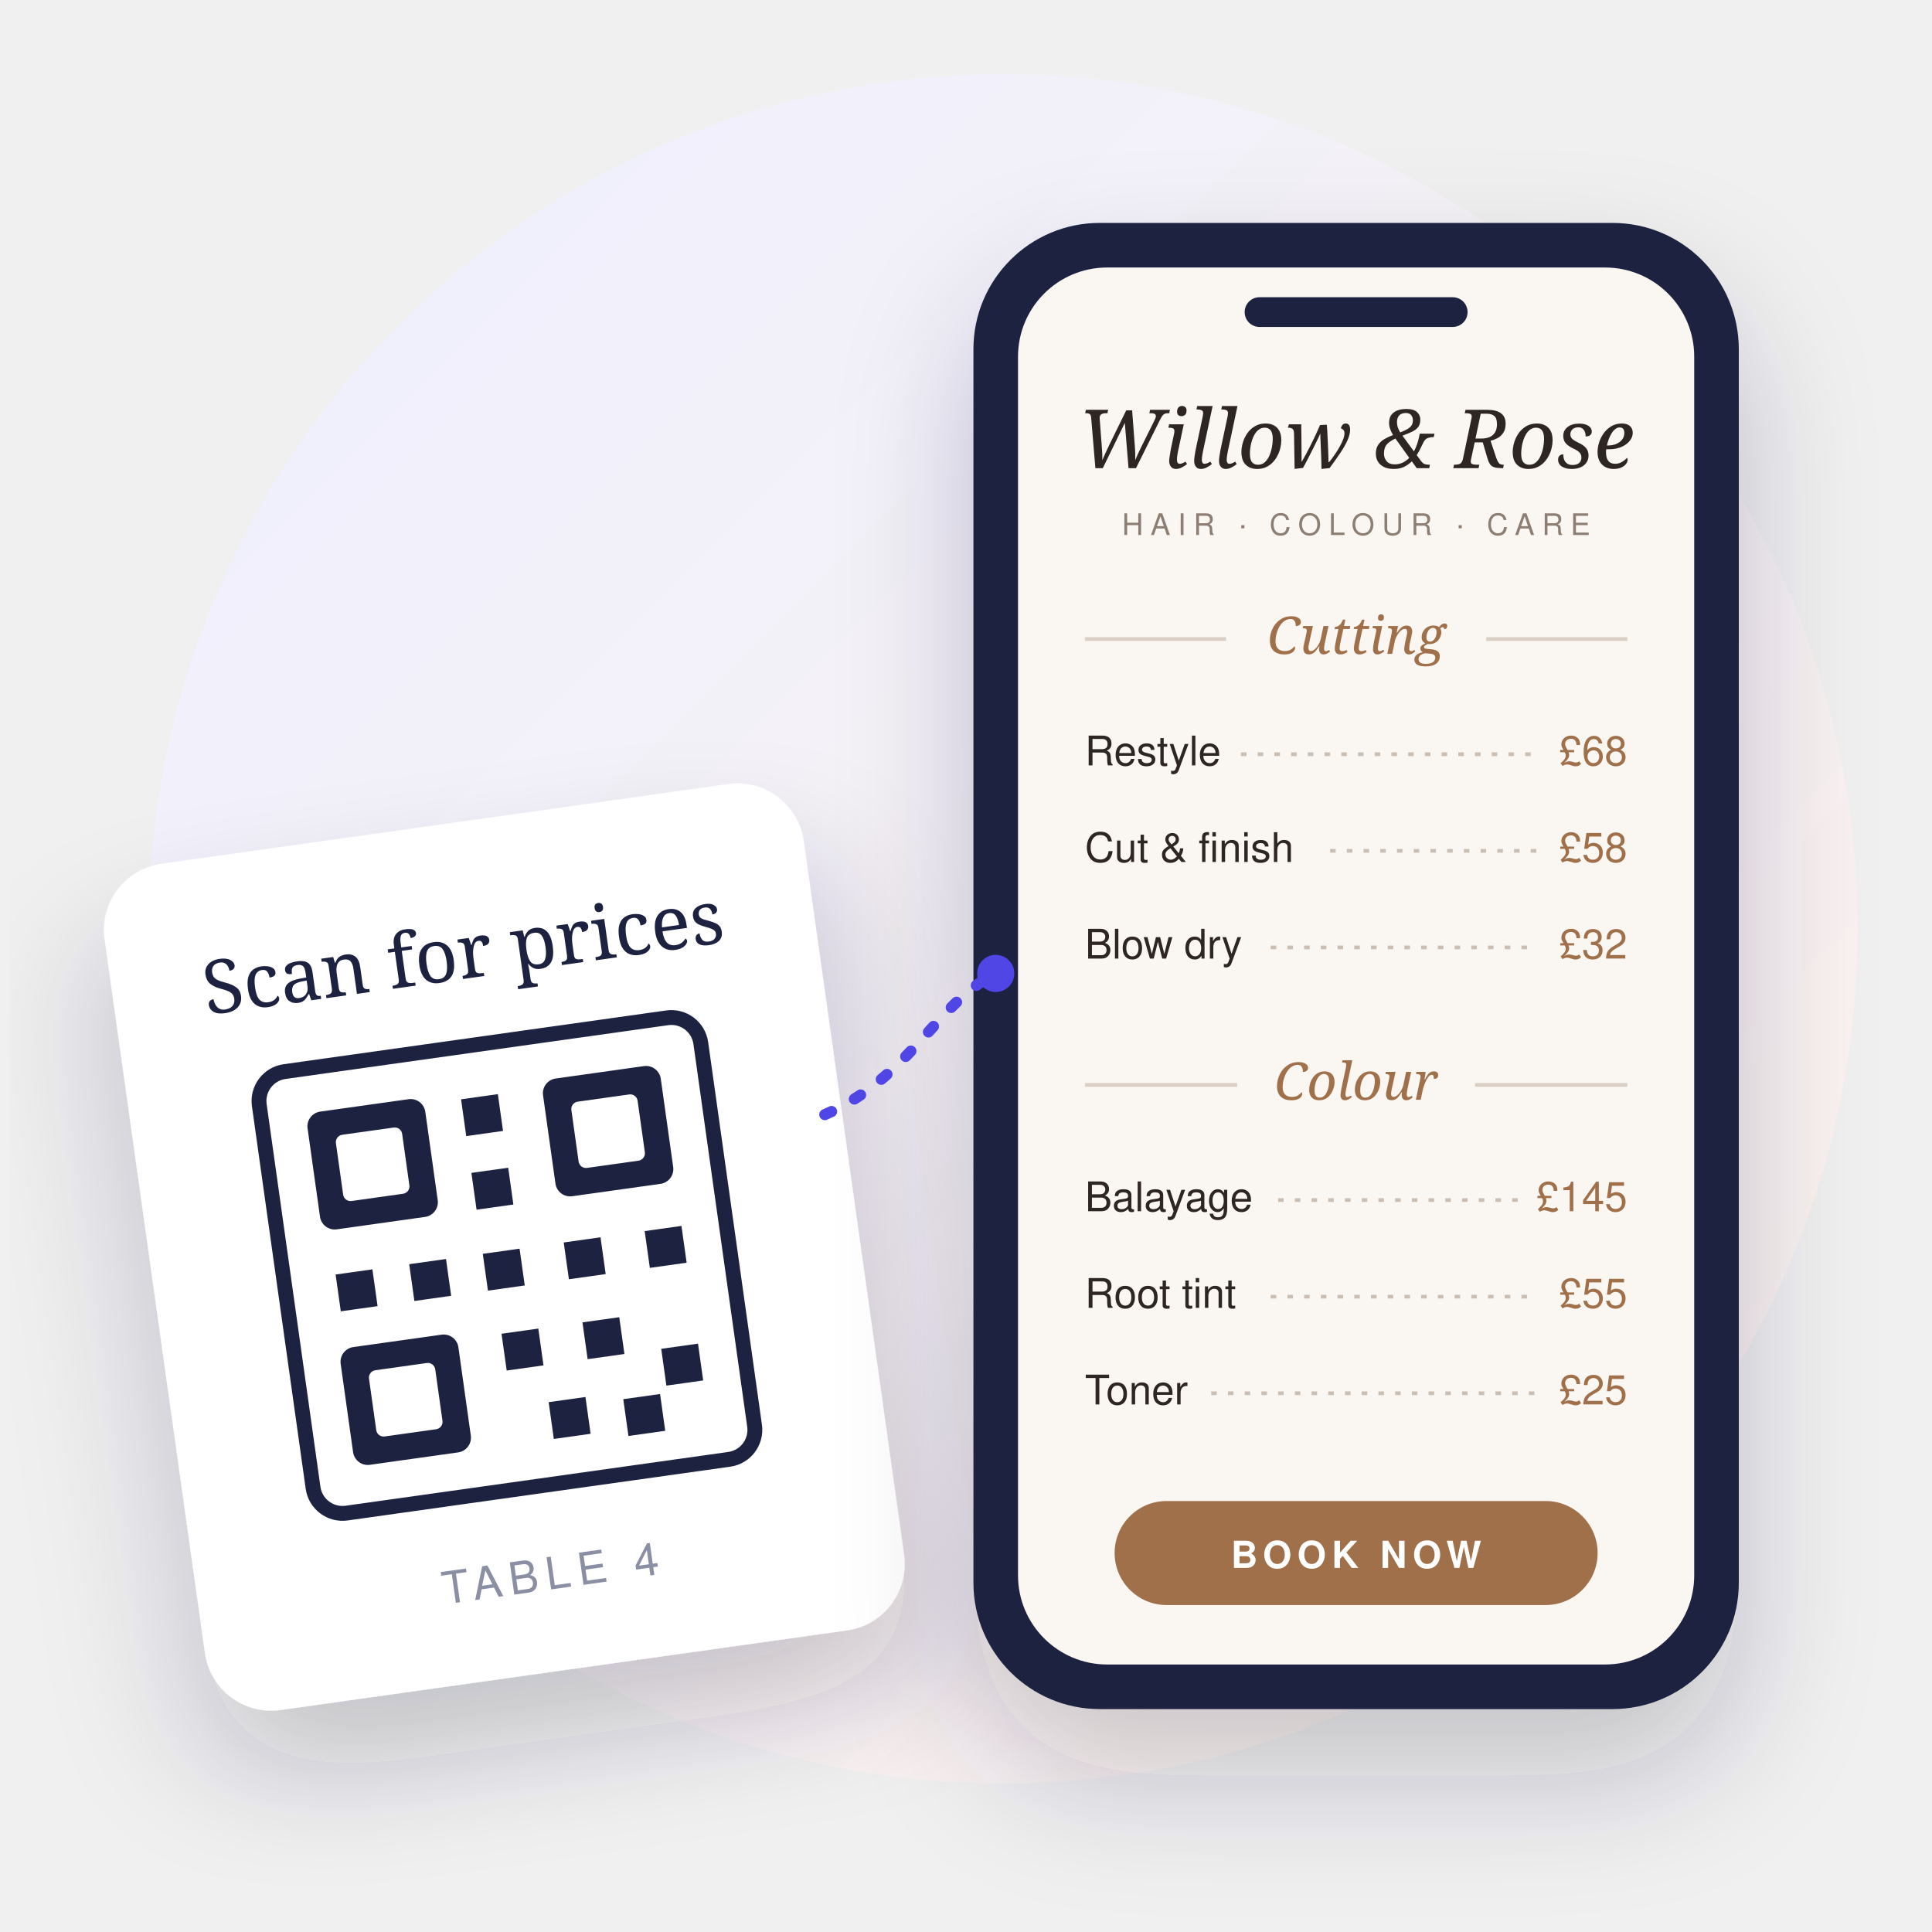
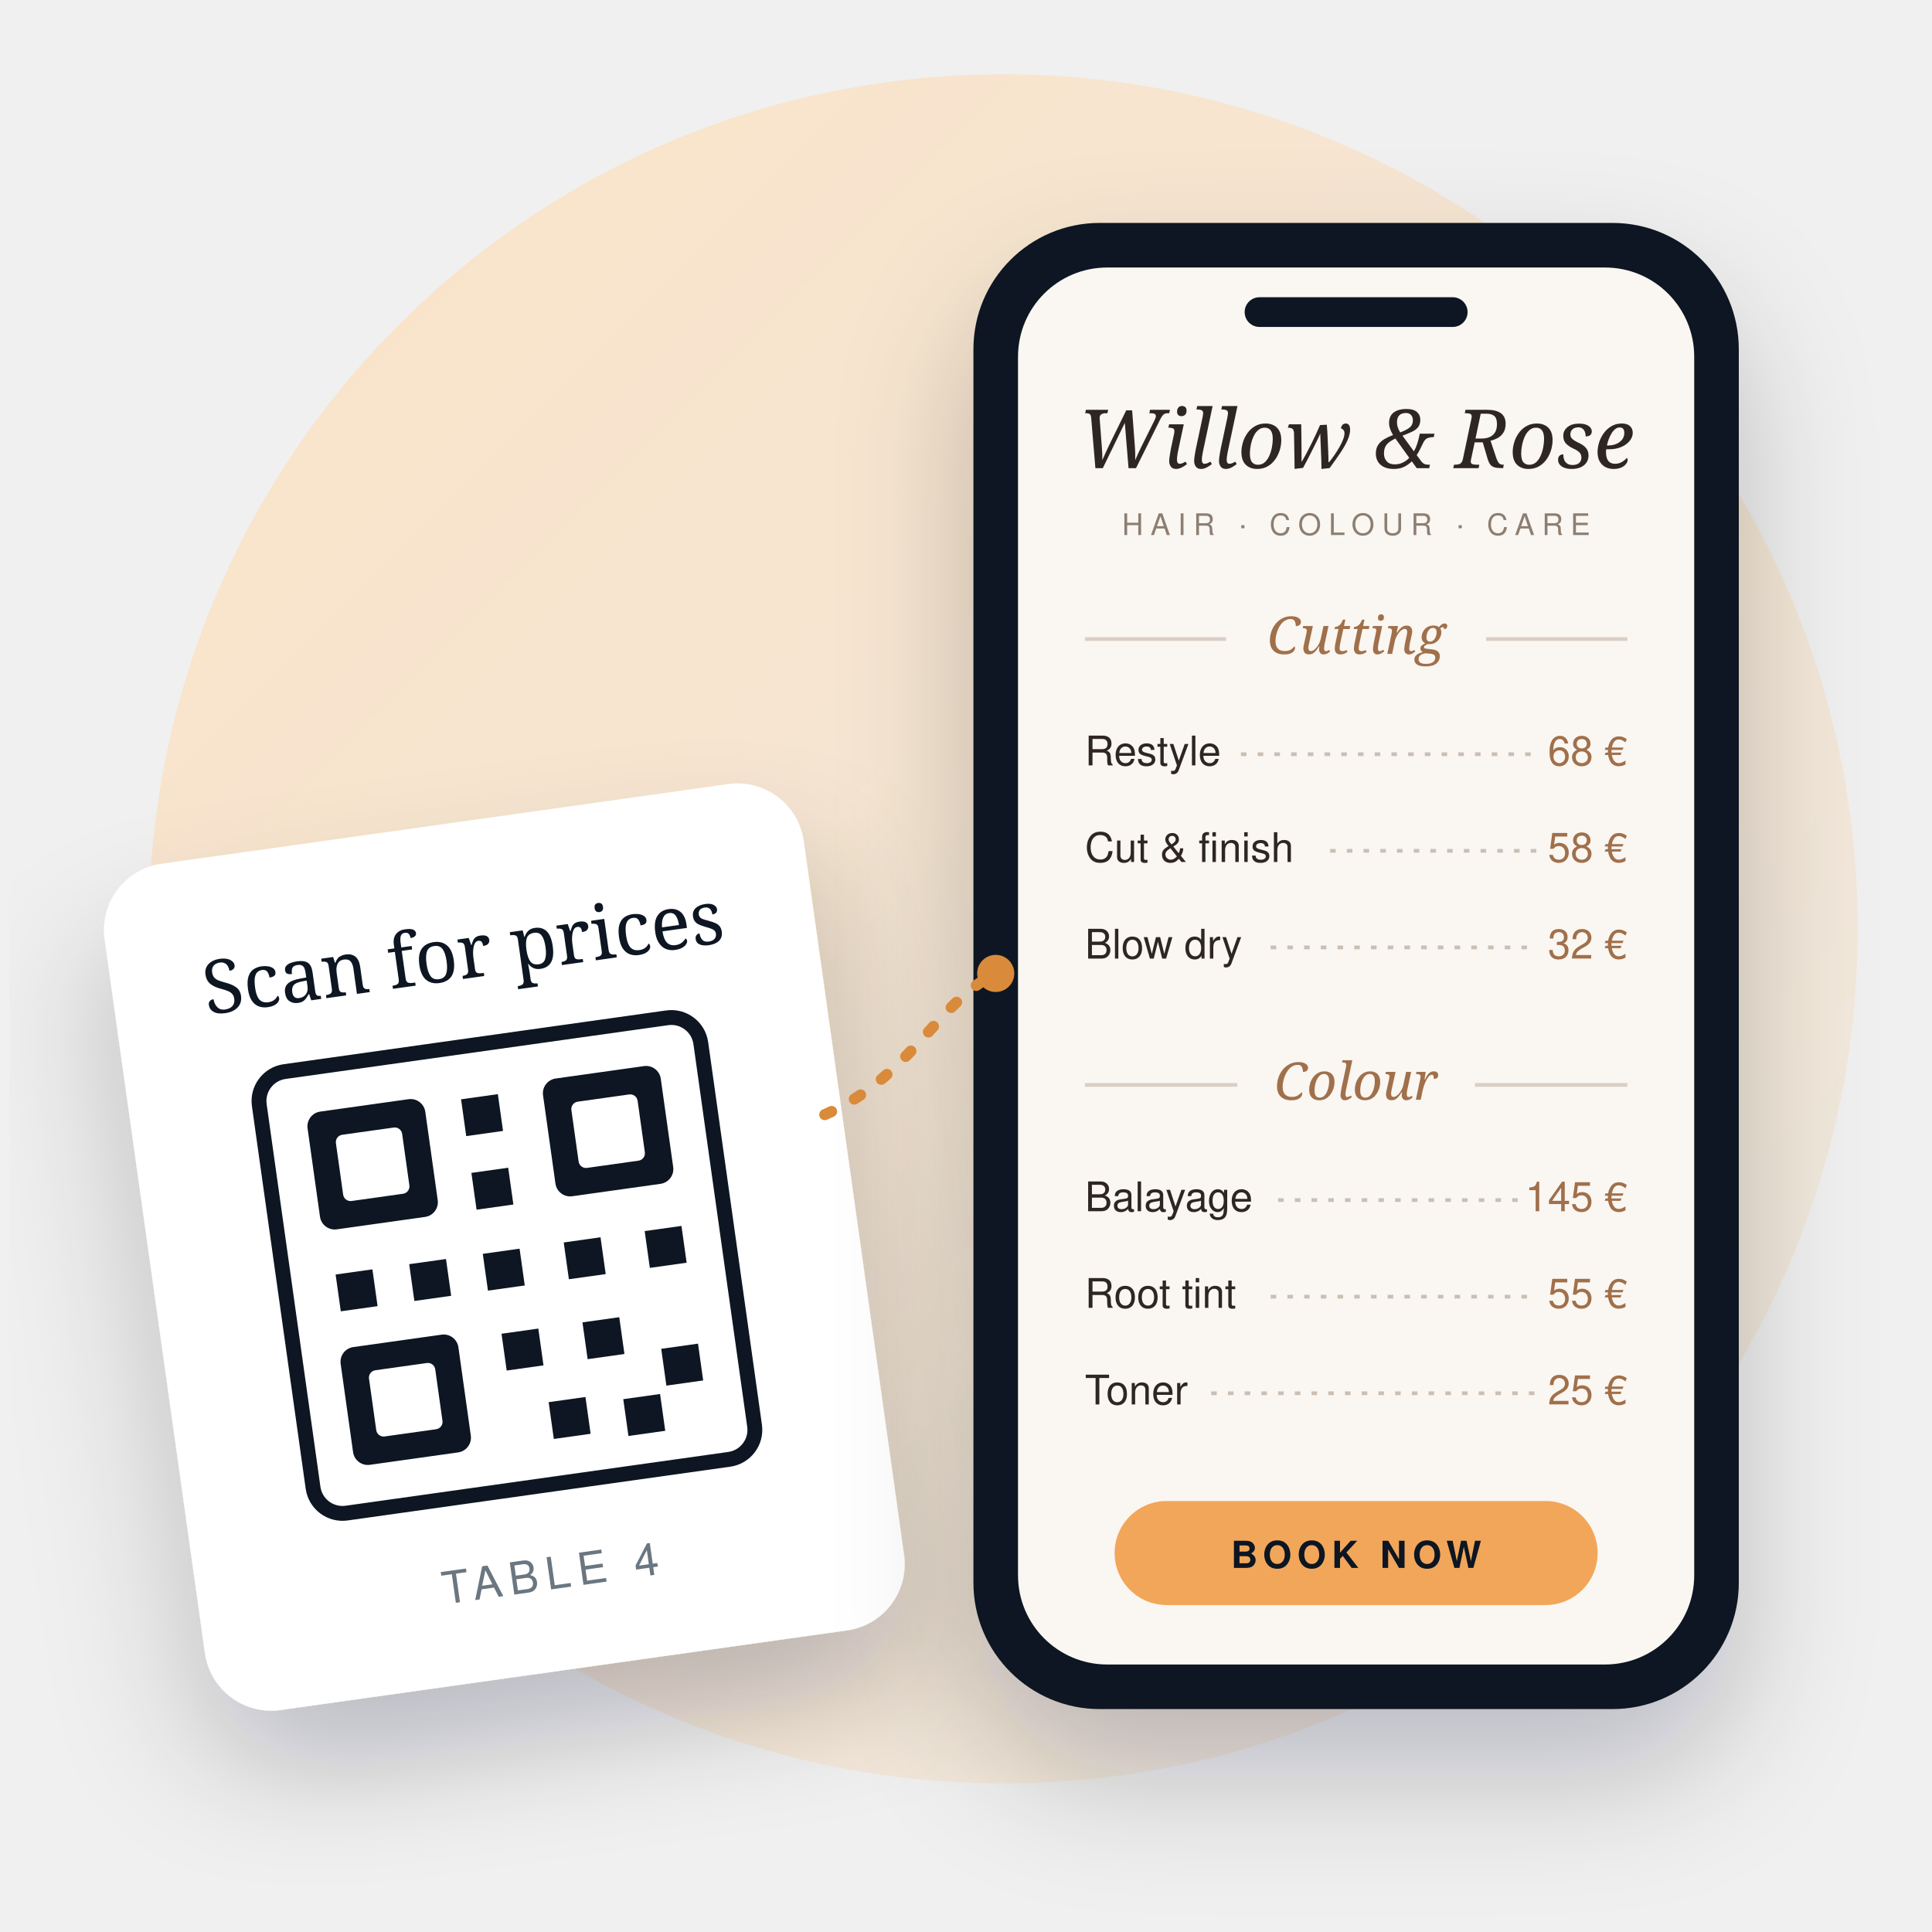
<svg xmlns="http://www.w3.org/2000/svg" viewBox="0 0 520 520" role="img" aria-labelledby="sm-hero-title">
  <defs>
    <linearGradient id="sm-bg" x1="0" y1="0" x2="1" y2="1">
-       <stop offset="0" stop-color="#eef0ff" />
-       <stop offset="1" stop-color="#fdf2ec" />
+       <stop offset="0" stop-color="#fbe3c8" />
+       <stop offset="1" stop-color="#efe9e0" />
    </linearGradient>
    <filter id="sm-shadow" x="-20%" y="-20%" width="140%" height="140%">
-       <feDropShadow dx="0" dy="18" stdDeviation="18" flood-color="#1f2340" flood-opacity=".22" />
+       <feDropShadow dx="0" dy="18" stdDeviation="18" flood-color="#0b1620" flood-opacity=".22" />
    </filter>
  </defs>
  <circle cx="270" cy="250" r="230" fill="url(#sm-bg)" />
  <g filter="url(#sm-shadow)" transform="rotate(-8 140 330)">
    <rect x="40" y="220" width="190" height="230" rx="18" fill="#fff" />
-     <text x="135" y="262" text-anchor="middle" font-family="Georgia, serif" font-size="20" fill="#1f2340">Scan for prices</text>
-     <g transform="translate(75 280)" fill="#1f2340">
-       <rect width="120" height="120" rx="8" fill="#fff" stroke="#1f2340" stroke-width="4" />
+     <text x="135" y="262" text-anchor="middle" font-family="Georgia, serif" font-size="20" fill="#0b1620">Scan for prices</text>
+     <g transform="translate(75 280)" fill="#0b1620">
+       <rect width="120" height="120" rx="8" fill="#fff" stroke="#0b1620" stroke-width="4" />
      <rect x="12" y="12" width="32" height="32" rx="4" />
      <rect x="76" y="12" width="32" height="32" rx="4" />
      <rect x="12" y="76" width="32" height="32" rx="4" />
      <rect x="19" y="19" width="18" height="18" rx="2" fill="#fff" />
      <rect x="83" y="19" width="18" height="18" rx="2" fill="#fff" />
      <rect x="19" y="83" width="18" height="18" rx="2" fill="#fff" />
      <rect x="54" y="14" width="10" height="10" />
      <rect x="54" y="34" width="10" height="10" />
      <rect x="54" y="56" width="10" height="10" />
      <rect x="14" y="56" width="10" height="10" />
      <rect x="34" y="56" width="10" height="10" />
      <rect x="76" y="56" width="10" height="10" />
      <rect x="98" y="56" width="10" height="10" />
      <rect x="56" y="78" width="10" height="10" />
      <rect x="78" y="78" width="10" height="10" />
      <rect x="98" y="88" width="10" height="10" />
      <rect x="66" y="98" width="10" height="10" />
      <rect x="86" y="100" width="10" height="10" />
    </g>
-     <text x="135" y="428" text-anchor="middle" font-family="Helvetica, Arial, sans-serif" font-size="12" letter-spacing="2" fill="#8a8fa3">TABLE 4</text>
+     <text x="135" y="428" text-anchor="middle" font-family="Helvetica, Arial, sans-serif" font-size="12" letter-spacing="2" fill="#6b7781">TABLE 4</text>
  </g>
  <g filter="url(#sm-shadow)">
-     <rect x="262" y="60" width="206" height="400" rx="34" fill="#1f2340" />
+     <rect x="262" y="60" width="206" height="400" rx="34" fill="#0b1620" />
    <rect x="274" y="72" width="182" height="376" rx="24" fill="#faf6f1" />
-     <rect x="335" y="80" width="60" height="8" rx="4" fill="#1f2340" />
+     <rect x="335" y="80" width="60" height="8" rx="4" fill="#0b1620" />
    <text x="365" y="126" text-anchor="middle" font-family="Georgia, serif" font-style="italic" font-size="22" fill="#2e2621">Willow &amp; Rose</text>
    <text x="365" y="144" text-anchor="middle" font-family="Helvetica, Arial, sans-serif" font-size="8" letter-spacing="2" fill="#8c7e72">HAIR · COLOUR · CARE</text>
    <line x1="292" y1="172" x2="330" y2="172" stroke="#d9cfc4" />
    <line x1="400" y1="172" x2="438" y2="172" stroke="#d9cfc4" />
    <text x="365" y="176" text-anchor="middle" font-family="Georgia, serif" font-style="italic" font-size="14" fill="#a0704c">Cutting</text>
    <g font-family="Helvetica, Arial, sans-serif" font-size="11" fill="#2e2621">
      <text x="292" y="206">Restyle</text>
-       <text x="438" y="206" text-anchor="end" fill="#a0704c">£68</text>
+       <text x="438" y="206" text-anchor="end" fill="#a0704c">68 €</text>
      <line x1="334" y1="203" x2="414" y2="203" stroke="#cbbfb3" stroke-dasharray="1.5 3" />
      <text x="292" y="232">Cut &amp; finish</text>
-       <text x="438" y="232" text-anchor="end" fill="#a0704c">£58</text>
+       <text x="438" y="232" text-anchor="end" fill="#a0704c">58 €</text>
      <line x1="358" y1="229" x2="414" y2="229" stroke="#cbbfb3" stroke-dasharray="1.5 3" />
      <text x="292" y="258">Blow dry</text>
-       <text x="438" y="258" text-anchor="end" fill="#a0704c">£32</text>
+       <text x="438" y="258" text-anchor="end" fill="#a0704c">32 €</text>
      <line x1="342" y1="255" x2="414" y2="255" stroke="#cbbfb3" stroke-dasharray="1.5 3" />
    </g>
    <line x1="292" y1="292" x2="333" y2="292" stroke="#d9cfc4" />
    <line x1="397" y1="292" x2="438" y2="292" stroke="#d9cfc4" />
    <text x="365" y="296" text-anchor="middle" font-family="Georgia, serif" font-style="italic" font-size="14" fill="#a0704c">Colour</text>
    <g font-family="Helvetica, Arial, sans-serif" font-size="11" fill="#2e2621">
      <text x="292" y="326">Balayage</text>
-       <text x="438" y="326" text-anchor="end" fill="#a0704c">£145</text>
+       <text x="438" y="326" text-anchor="end" fill="#a0704c">145 €</text>
      <line x1="344" y1="323" x2="410" y2="323" stroke="#cbbfb3" stroke-dasharray="1.5 3" />
      <text x="292" y="352">Root tint</text>
-       <text x="438" y="352" text-anchor="end" fill="#a0704c">£55</text>
+       <text x="438" y="352" text-anchor="end" fill="#a0704c">55 €</text>
      <line x1="342" y1="349" x2="414" y2="349" stroke="#cbbfb3" stroke-dasharray="1.5 3" />
      <text x="292" y="378">Toner</text>
-       <text x="438" y="378" text-anchor="end" fill="#a0704c">£25</text>
+       <text x="438" y="378" text-anchor="end" fill="#a0704c">25 €</text>
      <line x1="326" y1="375" x2="414" y2="375" stroke="#cbbfb3" stroke-dasharray="1.5 3" />
    </g>
-     <rect x="300" y="404" width="130" height="28" rx="14" fill="#a0704c" />
-     <text x="365" y="422" text-anchor="middle" font-family="Helvetica, Arial, sans-serif" font-size="10" font-weight="700" letter-spacing="1.5" fill="#fff">BOOK NOW</text>
+     <rect x="300" y="404" width="130" height="28" rx="14" fill="#f2a65a" />
+     <text x="365" y="422" text-anchor="middle" font-family="Helvetica, Arial, sans-serif" font-size="10" font-weight="700" letter-spacing="1.5" fill="#0b1620">BOOK NOW</text>
  </g>
-   <path d="M222 300 C 245 290, 252 270, 268 262" fill="none" stroke="#4f46e5" stroke-width="3" stroke-dasharray="2 7" stroke-linecap="round" />
-   <circle cx="268" cy="262" r="5" fill="#4f46e5" />
+   <path d="M222 300 C 245 290, 252 270, 268 262" fill="none" stroke="#d98a3a" stroke-width="3" stroke-dasharray="2 7" stroke-linecap="round" />
+   <circle cx="268" cy="262" r="5" fill="#d98a3a" />
</svg>
